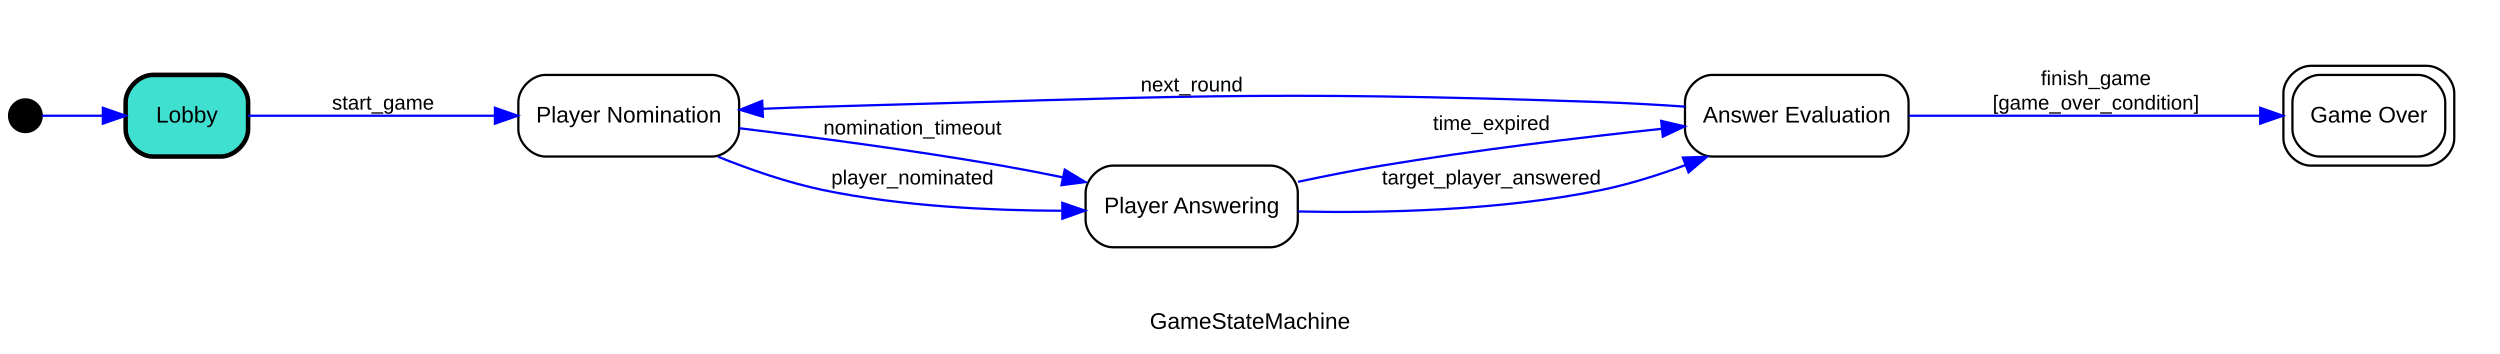
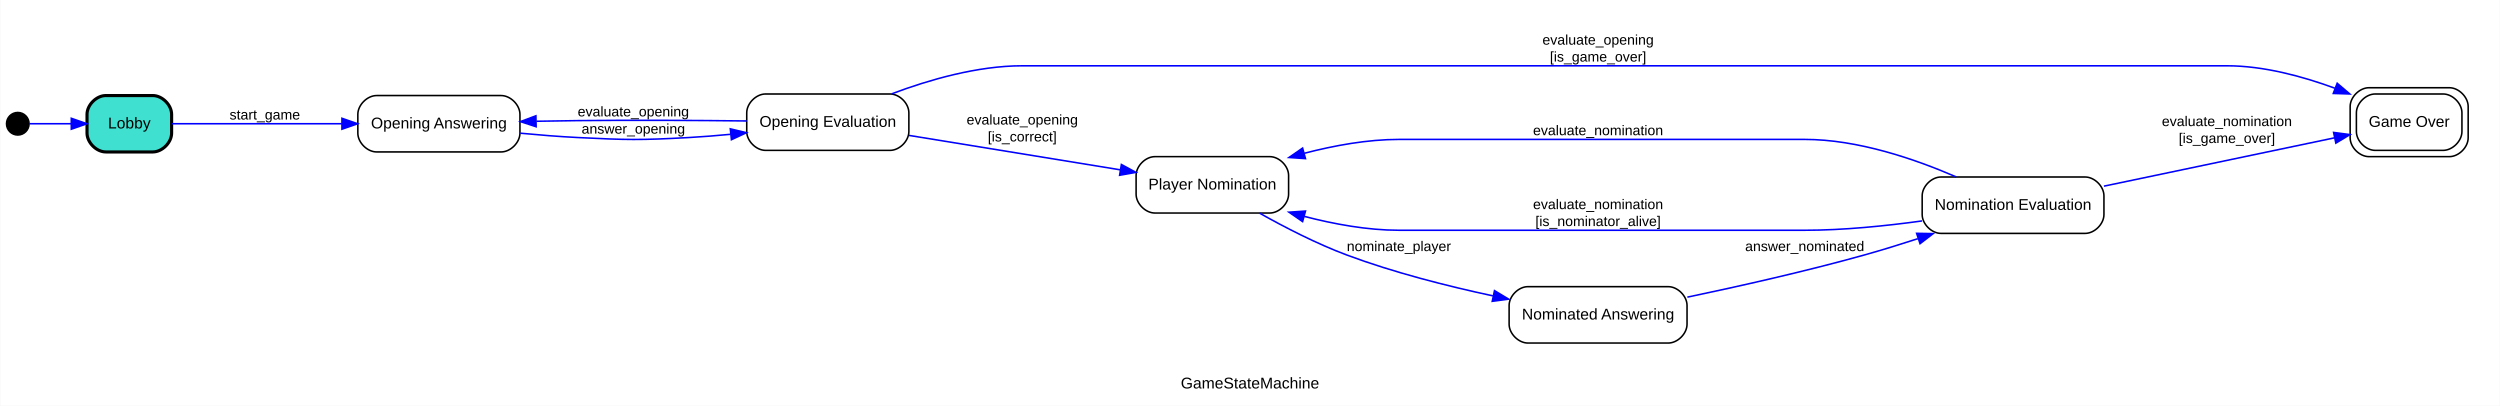
- <svg xmlns="http://www.w3.org/2000/svg" width="1102pt" height="156pt" viewBox="0.00 0.00 1102.41 156.00">
-   <g id="graph0" class="graph" transform="scale(1 1) rotate(0) translate(4 152)">
-     <polygon fill="#ffffff" stroke="transparent" points="-4,4 -4,-152 1098.407,-152 1098.407,4 -4,4" />
-     <text text-anchor="middle" x="547.203" y="-7" font-family="Arial" font-size="10.00" fill="#000000">GameStateMachine</text>
+ <svg xmlns="http://www.w3.org/2000/svg" width="1596pt" height="259pt" viewBox="0.00 0.00 1595.69 259.00">
+   <g id="graph0" class="graph" transform="scale(1 1) rotate(0) translate(4 255)">
+     <polygon fill="#ffffff" stroke="transparent" points="-4,4 -4,-255 1591.691,-255 1591.691,4 -4,4" />
+     <text text-anchor="middle" x="793.845" y="-7" font-family="Arial" font-size="10.00" fill="#000000">GameStateMachine</text>
    <g id="clust2" class="cluster">
</g>
    <g id="node1" class="node">
-       <ellipse fill="#000000" stroke="#000000" cx="7.2" cy="-101" rx="7.2" ry="7.2" />
+       <ellipse fill="#000000" stroke="#000000" cx="7.2" cy="-176" rx="7.2" ry="7.2" />
    </g>
    <g id="node2" class="node">
-       <path fill="#40e0d0" stroke="#000000" stroke-width="2" d="M93.4,-119C93.4,-119 63.4,-119 63.4,-119 57.4,-119 51.4,-113 51.4,-107 51.4,-107 51.4,-95 51.4,-95 51.4,-89 57.4,-83 63.4,-83 63.4,-83 93.4,-83 93.4,-83 99.4,-83 105.4,-89 105.4,-95 105.4,-95 105.4,-107 105.4,-107 105.4,-113 99.4,-119 93.4,-119" />
-       <text text-anchor="middle" x="78.4" y="-98" font-family="Arial" font-size="10.00" fill="#000000">Lobby</text>
+       <path fill="#40e0d0" stroke="#000000" stroke-width="2" d="M93.4,-194C93.4,-194 63.4,-194 63.4,-194 57.4,-194 51.4,-188 51.4,-182 51.4,-182 51.4,-170 51.4,-170 51.4,-164 57.4,-158 63.4,-158 63.4,-158 93.4,-158 93.4,-158 99.4,-158 105.4,-164 105.4,-170 105.4,-170 105.4,-182 105.4,-182 105.4,-188 99.4,-194 93.4,-194" />
+       <text text-anchor="middle" x="78.4" y="-173" font-family="Arial" font-size="10.00" fill="#000000">Lobby</text>
    </g>
    <g id="edge1" class="edge">
-       <path fill="none" stroke="#0000ff" d="M14.552,-101C21.053,-101 31.064,-101 41.245,-101" />
-       <polygon fill="#0000ff" stroke="#0000ff" points="41.359,-104.5 51.359,-101 41.359,-97.5 41.359,-104.5" />
+       <path fill="none" stroke="#0000ff" d="M14.552,-176C21.053,-176 31.064,-176 41.245,-176" />
+       <polygon fill="#0000ff" stroke="#0000ff" points="41.359,-179.5 51.359,-176 41.359,-172.5 41.359,-179.5" />
    </g>
    <g id="node3" class="node">
-       <path fill="#ffffff" stroke="#000000" d="M309.921,-119C309.921,-119 236.572,-119 236.572,-119 230.572,-119 224.572,-113 224.572,-107 224.572,-107 224.572,-95 224.572,-95 224.572,-89 230.572,-83 236.572,-83 236.572,-83 309.921,-83 309.921,-83 315.921,-83 321.921,-89 321.921,-95 321.921,-95 321.921,-107 321.921,-107 321.921,-113 315.921,-119 309.921,-119" />
-       <text text-anchor="middle" x="273.247" y="-98" font-family="Arial" font-size="10.00" fill="#000000">Player Nomination</text>
+       <path fill="#ffffff" stroke="#000000" d="M315.776,-194C315.776,-194 236.288,-194 236.288,-194 230.288,-194 224.288,-188 224.288,-182 224.288,-182 224.288,-170 224.288,-170 224.288,-164 230.288,-158 236.288,-158 236.288,-158 315.776,-158 315.776,-158 321.776,-158 327.776,-164 327.776,-170 327.776,-170 327.776,-182 327.776,-182 327.776,-188 321.776,-194 315.776,-194" />
+       <text text-anchor="middle" x="276.032" y="-173" font-family="Arial" font-size="10.00" fill="#000000">Opening Answering</text>
    </g>
    <g id="edge2" class="edge">
-       <path fill="none" stroke="#0000ff" d="M105.493,-101C133.378,-101 177.725,-101 213.82,-101" />
-       <polygon fill="#0000ff" stroke="#0000ff" points="214.244,-104.5 224.244,-101 214.244,-97.5 214.244,-104.5" />
-       <text text-anchor="middle" x="164.905" y="-103.7" font-family="Arial" font-size="9.00" fill="#000000">start_game</text>
+       <path fill="none" stroke="#0000ff" d="M105.466,-176C133.295,-176 177.598,-176 214.077,-176" />
+       <polygon fill="#0000ff" stroke="#0000ff" points="214.139,-179.5 224.139,-176 214.139,-172.5 214.139,-179.5" />
+       <text text-anchor="middle" x="164.905" y="-178.7" font-family="Arial" font-size="9.00" fill="#000000">start_game</text>
    </g>
    <g id="node4" class="node">
-       <path fill="#ffffff" stroke="#000000" d="M556.281,-79C556.281,-79 486.709,-79 486.709,-79 480.709,-79 474.709,-73 474.709,-67 474.709,-67 474.709,-55 474.709,-55 474.709,-49 480.709,-43 486.709,-43 486.709,-43 556.281,-43 556.281,-43 562.281,-43 568.281,-49 568.281,-55 568.281,-55 568.281,-67 568.281,-67 568.281,-73 562.281,-79 556.281,-79" />
-       <text text-anchor="middle" x="521.495" y="-58" font-family="Arial" font-size="10.00" fill="#000000">Player Answering</text>
+       <path fill="#ffffff" stroke="#000000" d="M564.066,-195C564.066,-195 484.56,-195 484.56,-195 478.56,-195 472.56,-189 472.56,-183 472.56,-183 472.56,-171 472.56,-171 472.56,-165 478.56,-159 484.56,-159 484.56,-159 564.066,-159 564.066,-159 570.066,-159 576.066,-165 576.066,-171 576.066,-171 576.066,-183 576.066,-183 576.066,-189 570.066,-195 564.066,-195" />
+       <text text-anchor="middle" x="524.313" y="-174" font-family="Arial" font-size="10.00" fill="#000000">Opening Evaluation</text>
    </g>
    <g id="edge3" class="edge">
-       <path fill="none" stroke="#0000ff" d="M312.622,-82.916C326.949,-77.156 343.464,-71.442 359.084,-68.2 393.471,-61.063 432.801,-59.163 464.144,-59.095" />
-       <polygon fill="#0000ff" stroke="#0000ff" points="464.434,-62.596 474.449,-59.137 464.463,-55.596 464.434,-62.596" />
-       <text text-anchor="middle" x="398.343" y="-70.7" font-family="Arial" font-size="9.00" fill="#000000">player_nominated</text>
+       <path fill="none" stroke="#0000ff" d="M327.984,-169.973C340.008,-168.82 352.763,-167.789 364.654,-167.2 396.185,-165.638 404.164,-165.463 435.686,-167.2 444.334,-167.677 453.434,-168.413 462.377,-169.273" />
+       <polygon fill="#0000ff" stroke="#0000ff" points="462.071,-172.76 472.374,-170.289 462.779,-165.796 462.071,-172.76" />
+       <text text-anchor="middle" x="400.17" y="-169.7" font-family="Arial" font-size="9.00" fill="#000000">answer_opening</text>
+     </g>
+     <g id="edge6" class="edge">
+       <path fill="none" stroke="#0000ff" d="M472.541,-177.784C441.295,-178.142 400.687,-178.406 364.654,-178 356.137,-177.904 347.161,-177.756 338.322,-177.583" />
+       <polygon fill="#0000ff" stroke="#0000ff" points="338.115,-174.078 328.045,-177.37 337.97,-181.076 338.115,-174.078" />
+       <text text-anchor="middle" x="400.17" y="-180.7" font-family="Arial" font-size="9.00" fill="#000000">evaluate_opening</text>
+     </g>
+     <g id="node5" class="node">
+       <path fill="#ffffff" stroke="#000000" d="M806.483,-155C806.483,-155 733.134,-155 733.134,-155 727.134,-155 721.134,-149 721.134,-143 721.134,-143 721.134,-131 721.134,-131 721.134,-125 727.134,-119 733.134,-119 733.134,-119 806.483,-119 806.483,-119 812.483,-119 818.483,-125 818.483,-131 818.483,-131 818.483,-143 818.483,-143 818.483,-149 812.483,-155 806.483,-155" />
+       <text text-anchor="middle" x="769.809" y="-134" font-family="Arial" font-size="10.00" fill="#000000">Player Nomination</text>
+     </g>
+     <g id="edge5" class="edge">
+       <path fill="none" stroke="#0000ff" d="M576.076,-168.566C615.584,-162.129 670.04,-153.256 711.158,-146.556" />
+       <polygon fill="#0000ff" stroke="#0000ff" points="711.734,-150.009 721.041,-144.946 710.608,-143.1 711.734,-150.009" />
+       <text text-anchor="middle" x="648.456" y="-175.5" font-family="Arial" font-size="9.00" fill="#000000">evaluate_opening</text>
+       <text text-anchor="middle" x="648.456" y="-164.7" font-family="Arial" font-size="9.00" fill="#000000">[is_correct]</text>
+     </g>
+     <g id="node8" class="node">
+       <path fill="#ffffff" stroke="#000000" d="M1555.545,-195C1555.545,-195 1512.165,-195 1512.165,-195 1506.165,-195 1500.165,-189 1500.165,-183 1500.165,-183 1500.165,-171 1500.165,-171 1500.165,-165 1506.165,-159 1512.165,-159 1512.165,-159 1555.545,-159 1555.545,-159 1561.545,-159 1567.545,-165 1567.545,-171 1567.545,-171 1567.545,-183 1567.545,-183 1567.545,-189 1561.545,-195 1555.545,-195" />
+       <path fill="none" stroke="#000000" d="M1559.527,-199C1559.527,-199 1508.182,-199 1508.182,-199 1502.182,-199 1496.182,-193 1496.182,-187 1496.182,-187 1496.182,-167 1496.182,-167 1496.182,-161 1502.182,-155 1508.182,-155 1508.182,-155 1559.527,-155 1559.527,-155 1565.527,-155 1571.527,-161 1571.527,-167 1571.527,-167 1571.527,-187 1571.527,-187 1571.527,-193 1565.527,-199 1559.527,-199" />
+       <text text-anchor="middle" x="1533.855" y="-174" font-family="Arial" font-size="10.00" fill="#000000">Game Over</text>
    </g>
    <g id="edge4" class="edge">
-       <path fill="none" stroke="#0000ff" d="M321.943,-95.496C354.731,-91.541 398.887,-85.734 437.602,-79 446.345,-77.479 455.563,-75.691 464.56,-73.843" />
-       <polygon fill="#0000ff" stroke="#0000ff" points="465.519,-77.218 474.588,-71.742 464.083,-70.367 465.519,-77.218" />
-       <text text-anchor="middle" x="398.343" y="-92.7" font-family="Arial" font-size="9.00" fill="#000000">nomination_timeout</text>
+       <path fill="none" stroke="#0000ff" d="M565.121,-195.106C588.939,-204.07 619.844,-213 648.456,-213 648.456,-213 648.456,-213 1417.505,-213 1440.87,-213 1465.742,-206.293 1486.466,-198.668" />
+       <polygon fill="#0000ff" stroke="#0000ff" points="1487.908,-201.864 1495.978,-195 1485.389,-195.333 1487.908,-201.864" />
+       <text text-anchor="middle" x="1016.057" y="-226.5" font-family="Arial" font-size="9.00" fill="#000000">evaluate_opening</text>
+       <text text-anchor="middle" x="1016.057" y="-215.7" font-family="Arial" font-size="9.00" fill="#000000">[is_game_over]</text>
    </g>
-     <g id="node5" class="node">
-       <path fill="#ffffff" stroke="#000000" d="M825.605,-119C825.605,-119 751.015,-119 751.015,-119 745.015,-119 739.015,-113 739.015,-107 739.015,-107 739.015,-95 739.015,-95 739.015,-89 745.015,-83 751.015,-83 751.015,-83 825.605,-83 825.605,-83 831.605,-83 837.605,-89 837.605,-95 837.605,-95 837.605,-107 837.605,-107 837.605,-113 831.605,-119 825.605,-119" />
-       <text text-anchor="middle" x="788.31" y="-98" font-family="Arial" font-size="10.00" fill="#000000">Answer Evaluation</text>
-     </g>
-     <g id="edge5" class="edge">
-       <path fill="none" stroke="#0000ff" d="M568.341,-58.768C605.053,-57.999 657.224,-59.078 701.913,-68.2 714.317,-70.732 727.282,-74.819 739.285,-79.263" />
-       <polygon fill="#0000ff" stroke="#0000ff" points="738.085,-82.551 748.675,-82.879 740.601,-76.019 738.085,-82.551" />
-       <text text-anchor="middle" x="653.65" y="-70.7" font-family="Arial" font-size="9.00" fill="#000000">target_player_answered</text>
-     </g>
-     <g id="edge6" class="edge">
-       <path fill="none" stroke="#0000ff" d="M568.382,-71.853C580.403,-74.417 593.34,-76.987 605.388,-79 646.306,-85.835 692.715,-91.392 728.548,-95.21" />
-       <polygon fill="#0000ff" stroke="#0000ff" points="728.524,-98.727 738.835,-96.29 729.255,-91.765 728.524,-98.727" />
-       <text text-anchor="middle" x="653.65" y="-94.7" font-family="Arial" font-size="9.00" fill="#000000">time_expired</text>
+     <g id="node6" class="node">
+       <path fill="#ffffff" stroke="#000000" d="M1060.85,-72C1060.85,-72 971.265,-72 971.265,-72 965.265,-72 959.265,-66 959.265,-60 959.265,-60 959.265,-48 959.265,-48 959.265,-42 965.265,-36 971.265,-36 971.265,-36 1060.85,-36 1060.85,-36 1066.85,-36 1072.85,-42 1072.85,-48 1072.85,-48 1072.85,-60 1072.85,-60 1072.85,-66 1066.85,-72 1060.85,-72" />
+       <text text-anchor="middle" x="1016.057" y="-51" font-family="Arial" font-size="10.00" fill="#000000">Nominated Answering</text>
    </g>
    <g id="edge7" class="edge">
-       <path fill="none" stroke="#0000ff" d="M738.997,-105.017C726.879,-105.841 713.934,-106.583 701.913,-107 549.633,-112.281 511.398,-109.166 359.084,-105 350.416,-104.763 341.259,-104.427 332.282,-104.05" />
-       <polygon fill="#0000ff" stroke="#0000ff" points="332.403,-100.552 322.259,-103.61 332.095,-107.545 332.403,-100.552" />
-       <text text-anchor="middle" x="521.495" y="-111.7" font-family="Arial" font-size="9.00" fill="#000000">next_round</text>
+       <path fill="none" stroke="#0000ff" d="M799.951,-118.923C816.039,-109.886 836.434,-99.375 855.646,-92.2 885.514,-81.046 919.753,-72.367 948.908,-66.121" />
+       <polygon fill="#0000ff" stroke="#0000ff" points="949.921,-69.485 958.993,-64.013 948.489,-62.633 949.921,-69.485" />
+       <text text-anchor="middle" x="888.904" y="-94.7" font-family="Arial" font-size="9.00" fill="#000000">nominate_player</text>
    </g>
-     <g id="node6" class="node">
-       <path fill="#ffffff" stroke="#000000" d="M1062.261,-119C1062.261,-119 1018.881,-119 1018.881,-119 1012.881,-119 1006.881,-113 1006.881,-107 1006.881,-107 1006.881,-95 1006.881,-95 1006.881,-89 1012.881,-83 1018.881,-83 1018.881,-83 1062.261,-83 1062.261,-83 1068.261,-83 1074.261,-89 1074.261,-95 1074.261,-95 1074.261,-107 1074.261,-107 1074.261,-113 1068.261,-119 1062.261,-119" />
-       <path fill="none" stroke="#000000" d="M1066.243,-123C1066.243,-123 1014.898,-123 1014.898,-123 1008.898,-123 1002.898,-117 1002.898,-111 1002.898,-111 1002.898,-91 1002.898,-91 1002.898,-85 1008.898,-79 1014.898,-79 1014.898,-79 1066.243,-79 1066.243,-79 1072.243,-79 1078.243,-85 1078.243,-91 1078.243,-91 1078.243,-111 1078.243,-111 1078.243,-117 1072.243,-123 1066.243,-123" />
-       <text text-anchor="middle" x="1040.571" y="-98" font-family="Arial" font-size="10.00" fill="#000000">Game Over</text>
+     <g id="node7" class="node">
+       <path fill="#ffffff" stroke="#000000" d="M1327.002,-142C1327.002,-142 1234.962,-142 1234.962,-142 1228.962,-142 1222.962,-136 1222.962,-130 1222.962,-130 1222.962,-118 1222.962,-118 1222.962,-112 1228.962,-106 1234.962,-106 1234.962,-106 1327.002,-106 1327.002,-106 1333.002,-106 1339.002,-112 1339.002,-118 1339.002,-118 1339.002,-130 1339.002,-130 1339.002,-136 1333.002,-142 1327.002,-142" />
+       <text text-anchor="middle" x="1280.982" y="-121" font-family="Arial" font-size="10.00" fill="#000000">Nomination Evaluation</text>
    </g>
    <g id="edge8" class="edge">
-       <path fill="none" stroke="#0000ff" d="M837.848,-101C882.614,-101 948.096,-101 992.426,-101" />
-       <polygon fill="#0000ff" stroke="#0000ff" points="992.658,-104.5 1002.658,-101 992.658,-97.5 992.658,-104.5" />
-       <text text-anchor="middle" x="920.221" y="-114.5" font-family="Arial" font-size="9.00" fill="#000000">finish_game</text>
-       <text text-anchor="middle" x="920.221" y="-103.7" font-family="Arial" font-size="9.00" fill="#000000">[game_over_condition]</text>
+       <path fill="none" stroke="#0000ff" d="M1073.056,-65.3C1106.215,-72.25 1148.694,-81.8 1185.972,-92.2 1197.116,-95.309 1208.883,-98.949 1220.197,-102.635" />
+       <polygon fill="#0000ff" stroke="#0000ff" points="1219.403,-106.058 1229.996,-105.873 1221.6,-99.412 1219.403,-106.058" />
+       <text text-anchor="middle" x="1147.963" y="-94.7" font-family="Arial" font-size="9.00" fill="#000000">answer_nominated</text>
+     </g>
+     <g id="edge10" class="edge">
+       <path fill="none" stroke="#0000ff" d="M1222.889,-113.958C1199.662,-110.743 1172.618,-108 1147.963,-108 888.904,-108 888.904,-108 888.904,-108 868.879,-108 847.485,-111.918 828.433,-116.874" />
+       <polygon fill="#0000ff" stroke="#0000ff" points="827.421,-113.522 818.704,-119.545 829.274,-120.273 827.421,-113.522" />
+       <text text-anchor="middle" x="1016.057" y="-121.5" font-family="Arial" font-size="9.00" fill="#000000">evaluate_nomination</text>
+       <text text-anchor="middle" x="1016.057" y="-110.7" font-family="Arial" font-size="9.00" fill="#000000">[is_nominator_alive]</text>
+     </g>
+     <g id="edge11" class="edge">
+       <path fill="none" stroke="#0000ff" d="M1244.682,-142.055C1218.471,-153.439 1181.867,-166 1147.963,-166 888.904,-166 888.904,-166 888.904,-166 868.879,-166 847.485,-162.082 828.433,-157.126" />
+       <polygon fill="#0000ff" stroke="#0000ff" points="829.274,-153.727 818.704,-154.455 827.421,-160.478 829.274,-153.727" />
+       <text text-anchor="middle" x="1016.057" y="-168.7" font-family="Arial" font-size="9.00" fill="#000000">evaluate_nomination</text>
+     </g>
+     <g id="edge9" class="edge">
+       <path fill="none" stroke="#0000ff" d="M1338.996,-136.159C1383.584,-145.505 1444.418,-158.255 1486.188,-167.009" />
+       <polygon fill="#0000ff" stroke="#0000ff" points="1485.606,-170.464 1496.111,-169.089 1487.042,-163.612 1485.606,-170.464" />
+       <text text-anchor="middle" x="1417.505" y="-174.5" font-family="Arial" font-size="9.00" fill="#000000">evaluate_nomination</text>
+       <text text-anchor="middle" x="1417.505" y="-163.7" font-family="Arial" font-size="9.00" fill="#000000">[is_game_over]</text>
    </g>
  </g>
</svg>
